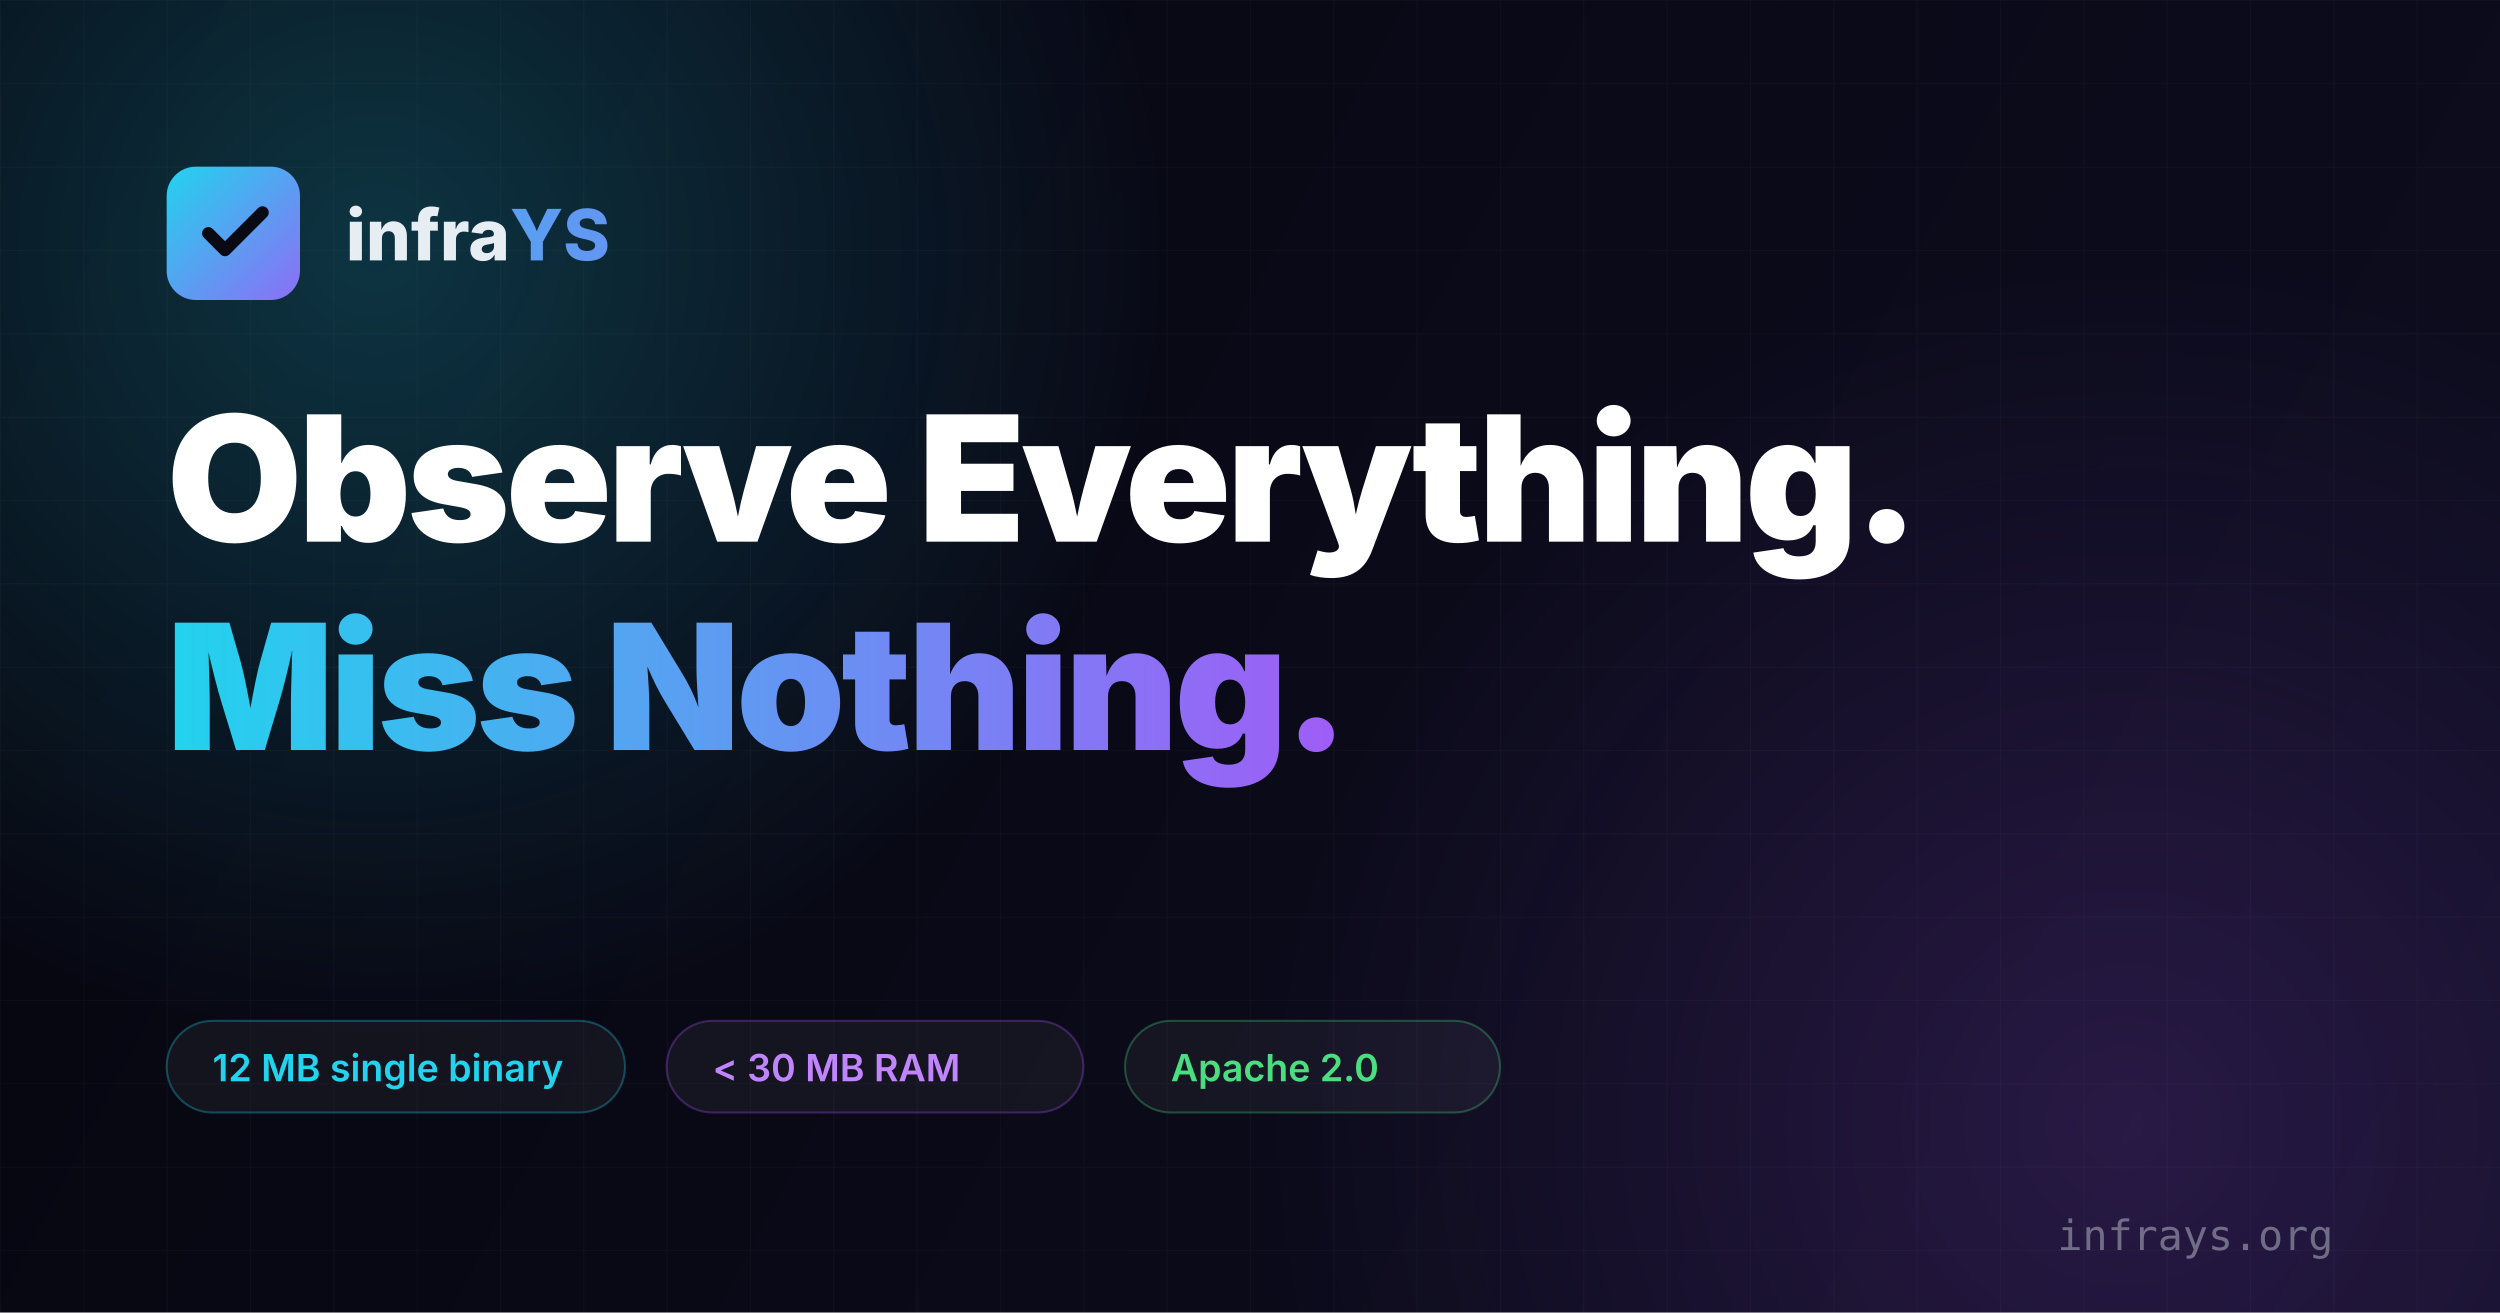
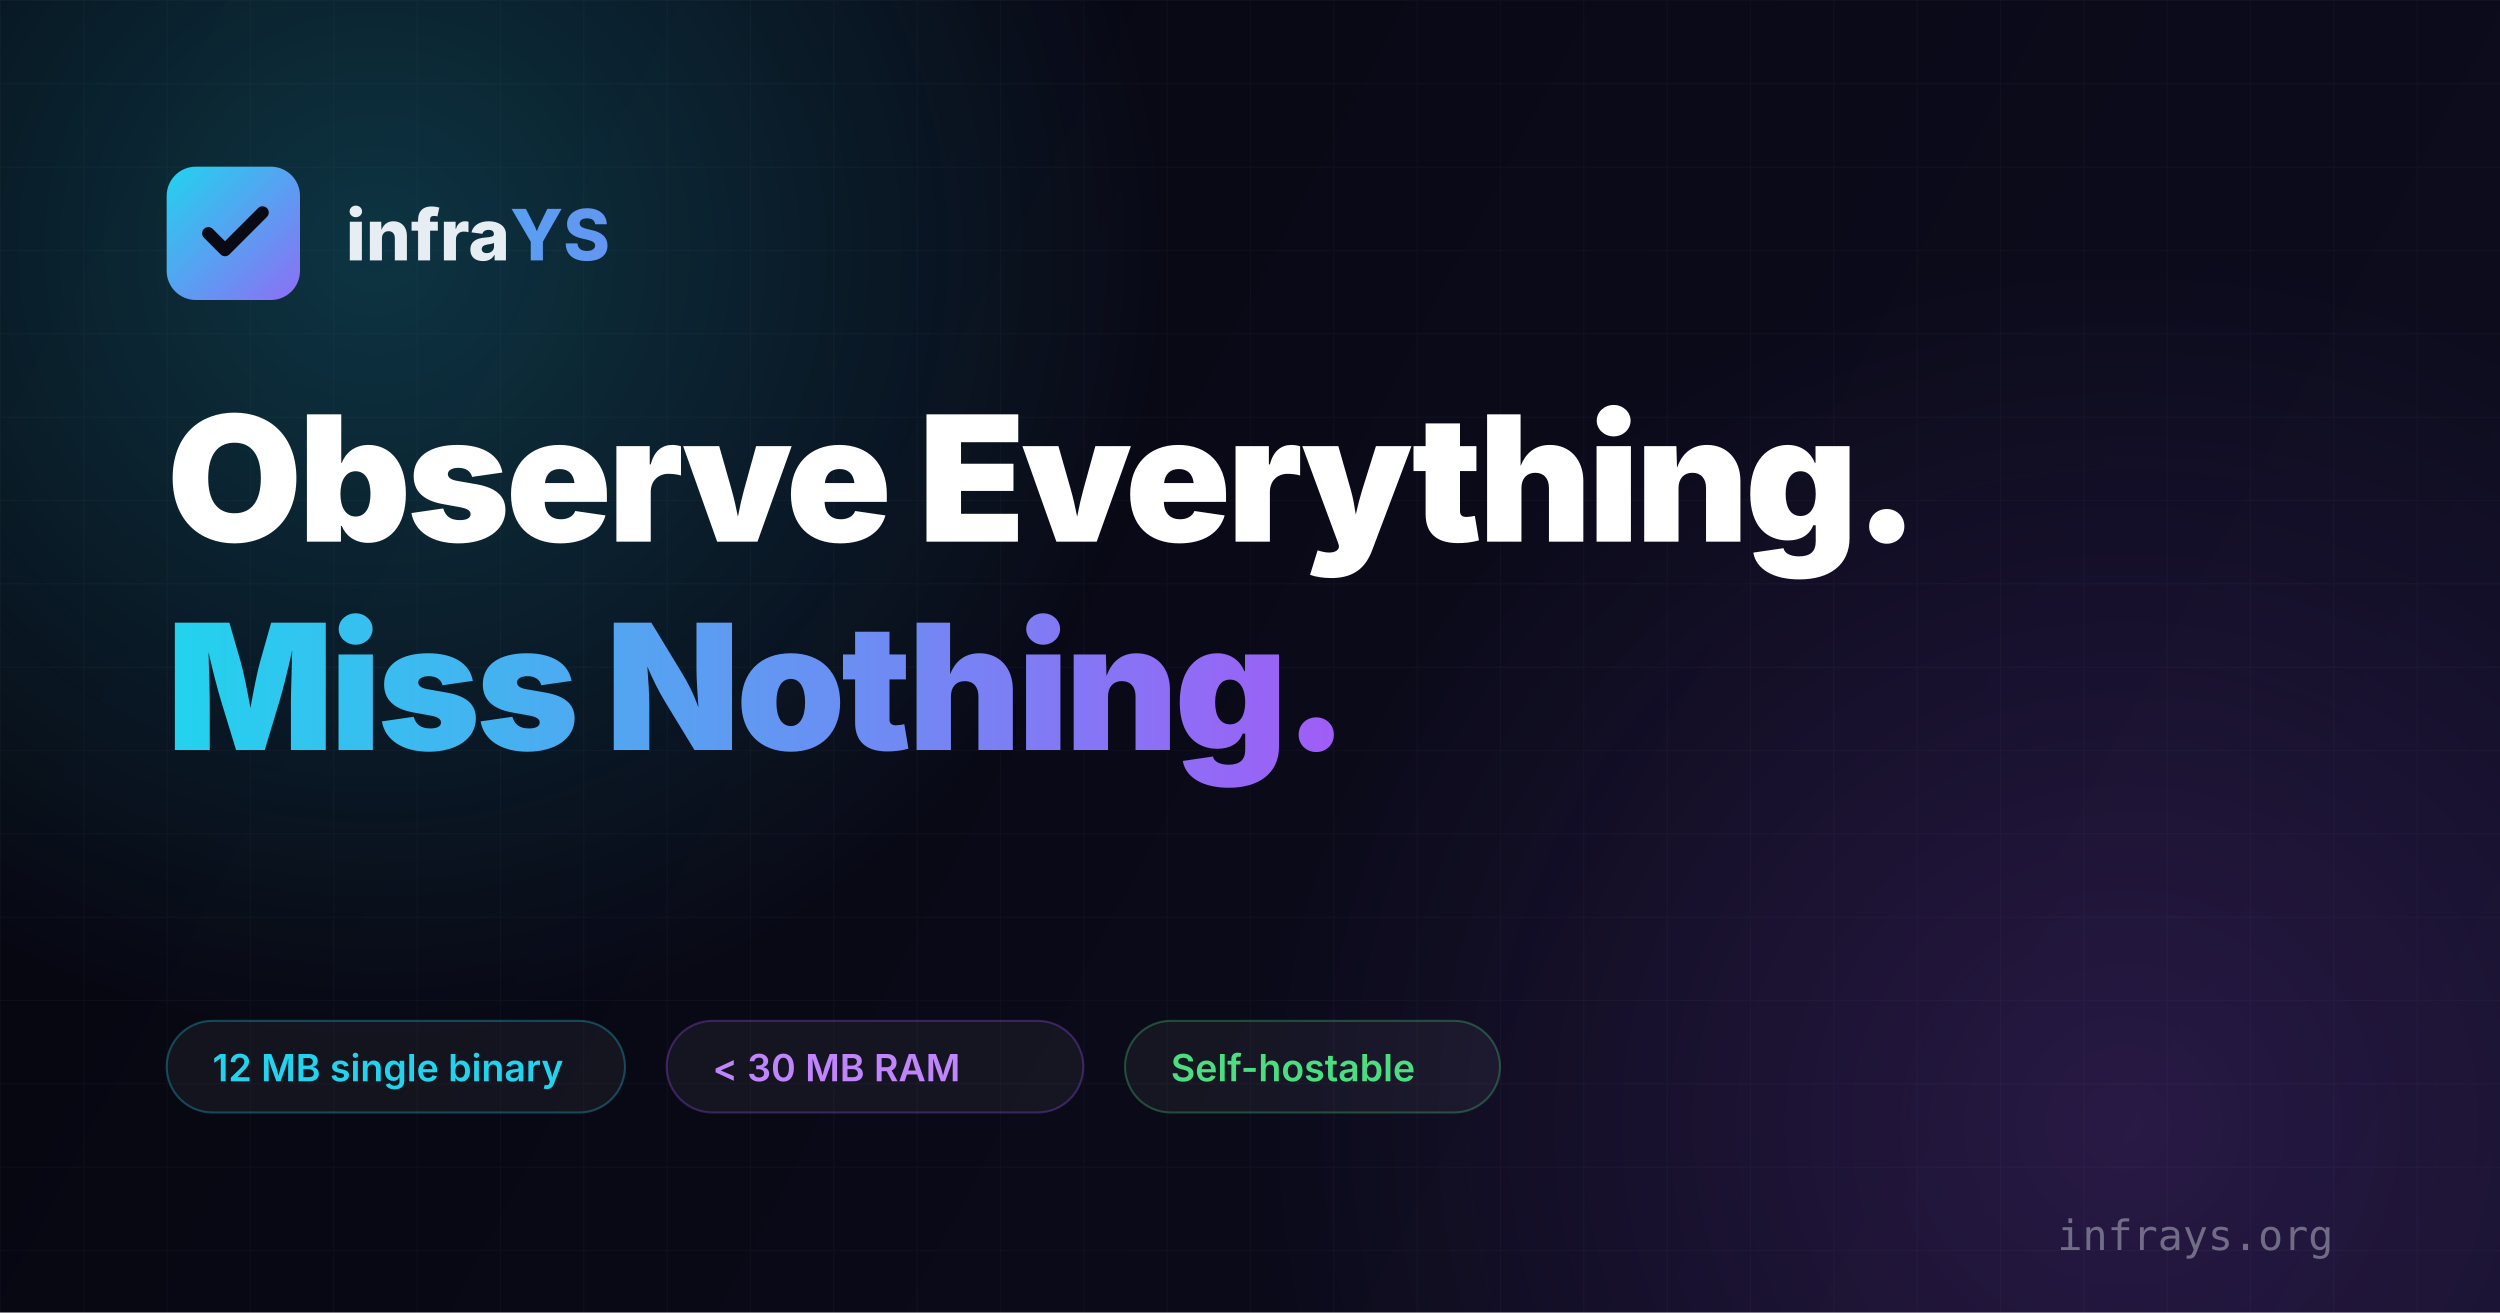
<svg xmlns="http://www.w3.org/2000/svg" viewBox="0 0 1200 630" width="1200" height="630">
  <defs>
    <linearGradient id="bg" x1="0" y1="0" x2="1200" y2="630" gradientUnits="userSpaceOnUse">
      <stop offset="0%" stop-color="#06060f" />
      <stop offset="100%" stop-color="#0d0d20" />
    </linearGradient>
    <radialGradient id="orbCyan" cx="180" cy="120" r="380" gradientUnits="userSpaceOnUse">
      <stop offset="0%" stop-color="#22d3ee" stop-opacity="0.22" />
      <stop offset="100%" stop-color="#22d3ee" stop-opacity="0" />
    </radialGradient>
    <radialGradient id="orbPurple" cx="1020" cy="540" r="420" gradientUnits="userSpaceOnUse">
      <stop offset="0%" stop-color="#a855f7" stop-opacity="0.18" />
      <stop offset="100%" stop-color="#a855f7" stop-opacity="0" />
    </radialGradient>
    <linearGradient id="brandGrad" x1="0" y1="0" x2="600" y2="0" gradientUnits="userSpaceOnUse">
      <stop offset="0%" stop-color="#22d3ee" />
      <stop offset="100%" stop-color="#a855f7" />
    </linearGradient>
    <linearGradient id="iconGrad" x1="0" y1="0" x2="80" y2="80" gradientUnits="userSpaceOnUse">
      <stop offset="0%" stop-color="#22d3ee" />
      <stop offset="100%" stop-color="#a855f7" />
    </linearGradient>
    <pattern id="grid" x="0" y="0" width="40" height="40" patternUnits="userSpaceOnUse">
      <path d="M 40 0 L 0 0 0 40" fill="none" stroke="#ffffff" stroke-opacity="0.025" stroke-width="1" />
    </pattern>
  </defs>
  <rect width="1200" height="630" fill="url(#bg)" />
  <rect width="1200" height="630" fill="url(#grid)" />
  <rect width="1200" height="630" fill="url(#orbCyan)" />
  <rect width="1200" height="630" fill="url(#orbPurple)" />
  <g transform="translate(80,80)">
    <rect width="64" height="64" rx="14" fill="url(#iconGrad)" />
    <path d="M20 32 L28 40 L46 22" stroke="#0a0a14" stroke-width="6" stroke-linecap="round" stroke-linejoin="round" fill="none" />
  </g>
  <text x="166" y="125" font-family="Inter, system-ui, -apple-system, 'Segoe UI', sans-serif" font-size="34" font-weight="800" fill="#e6edf3">
    infra<tspan fill="url(#brandGrad)">YS</tspan>
  </text>
  <g transform="translate(80,260)">
    <text font-family="Inter, system-ui, sans-serif" font-size="84" font-weight="900" letter-spacing="-2" fill="#ffffff">
      <tspan x="0" dy="0">Observe Everything.</tspan>
      <tspan x="0" dy="100" fill="url(#brandGrad)">Miss Nothing.</tspan>
    </text>
  </g>
  <g transform="translate(80,490)">
    <g>
      <rect x="0" y="0" width="220" height="44" rx="22" fill="rgba(255,255,255,0.05)" stroke="rgba(34,211,238,0.3)" stroke-width="1" />
      <text x="22" y="29" font-family="Inter, system-ui, sans-serif" font-size="18" font-weight="600" fill="#22d3ee">
        12 MB single binary
      </text>
    </g>
    <g transform="translate(240,0)">
      <rect x="0" y="0" width="200" height="44" rx="22" fill="rgba(255,255,255,0.05)" stroke="rgba(168,85,247,0.3)" stroke-width="1" />
      <text x="22" y="29" font-family="Inter, system-ui, sans-serif" font-size="18" font-weight="600" fill="#c084fc">
        &lt; 30 MB RAM
      </text>
    </g>
    <g transform="translate(460,0)">
      <rect x="0" y="0" width="180" height="44" rx="22" fill="rgba(255,255,255,0.05)" stroke="rgba(74,222,128,0.3)" stroke-width="1" />
      <text x="22" y="29" font-family="Inter, system-ui, sans-serif" font-size="18" font-weight="600" fill="#4ade80">
-         Apache 2.0
+         Self-hostable
      </text>
    </g>
  </g>
  <text x="1120" y="600" text-anchor="end" font-family="JetBrains Mono, ui-monospace, monospace" font-size="20" font-weight="500" fill="rgba(230,237,243,0.4)">
    infrays.org
  </text>
</svg>
